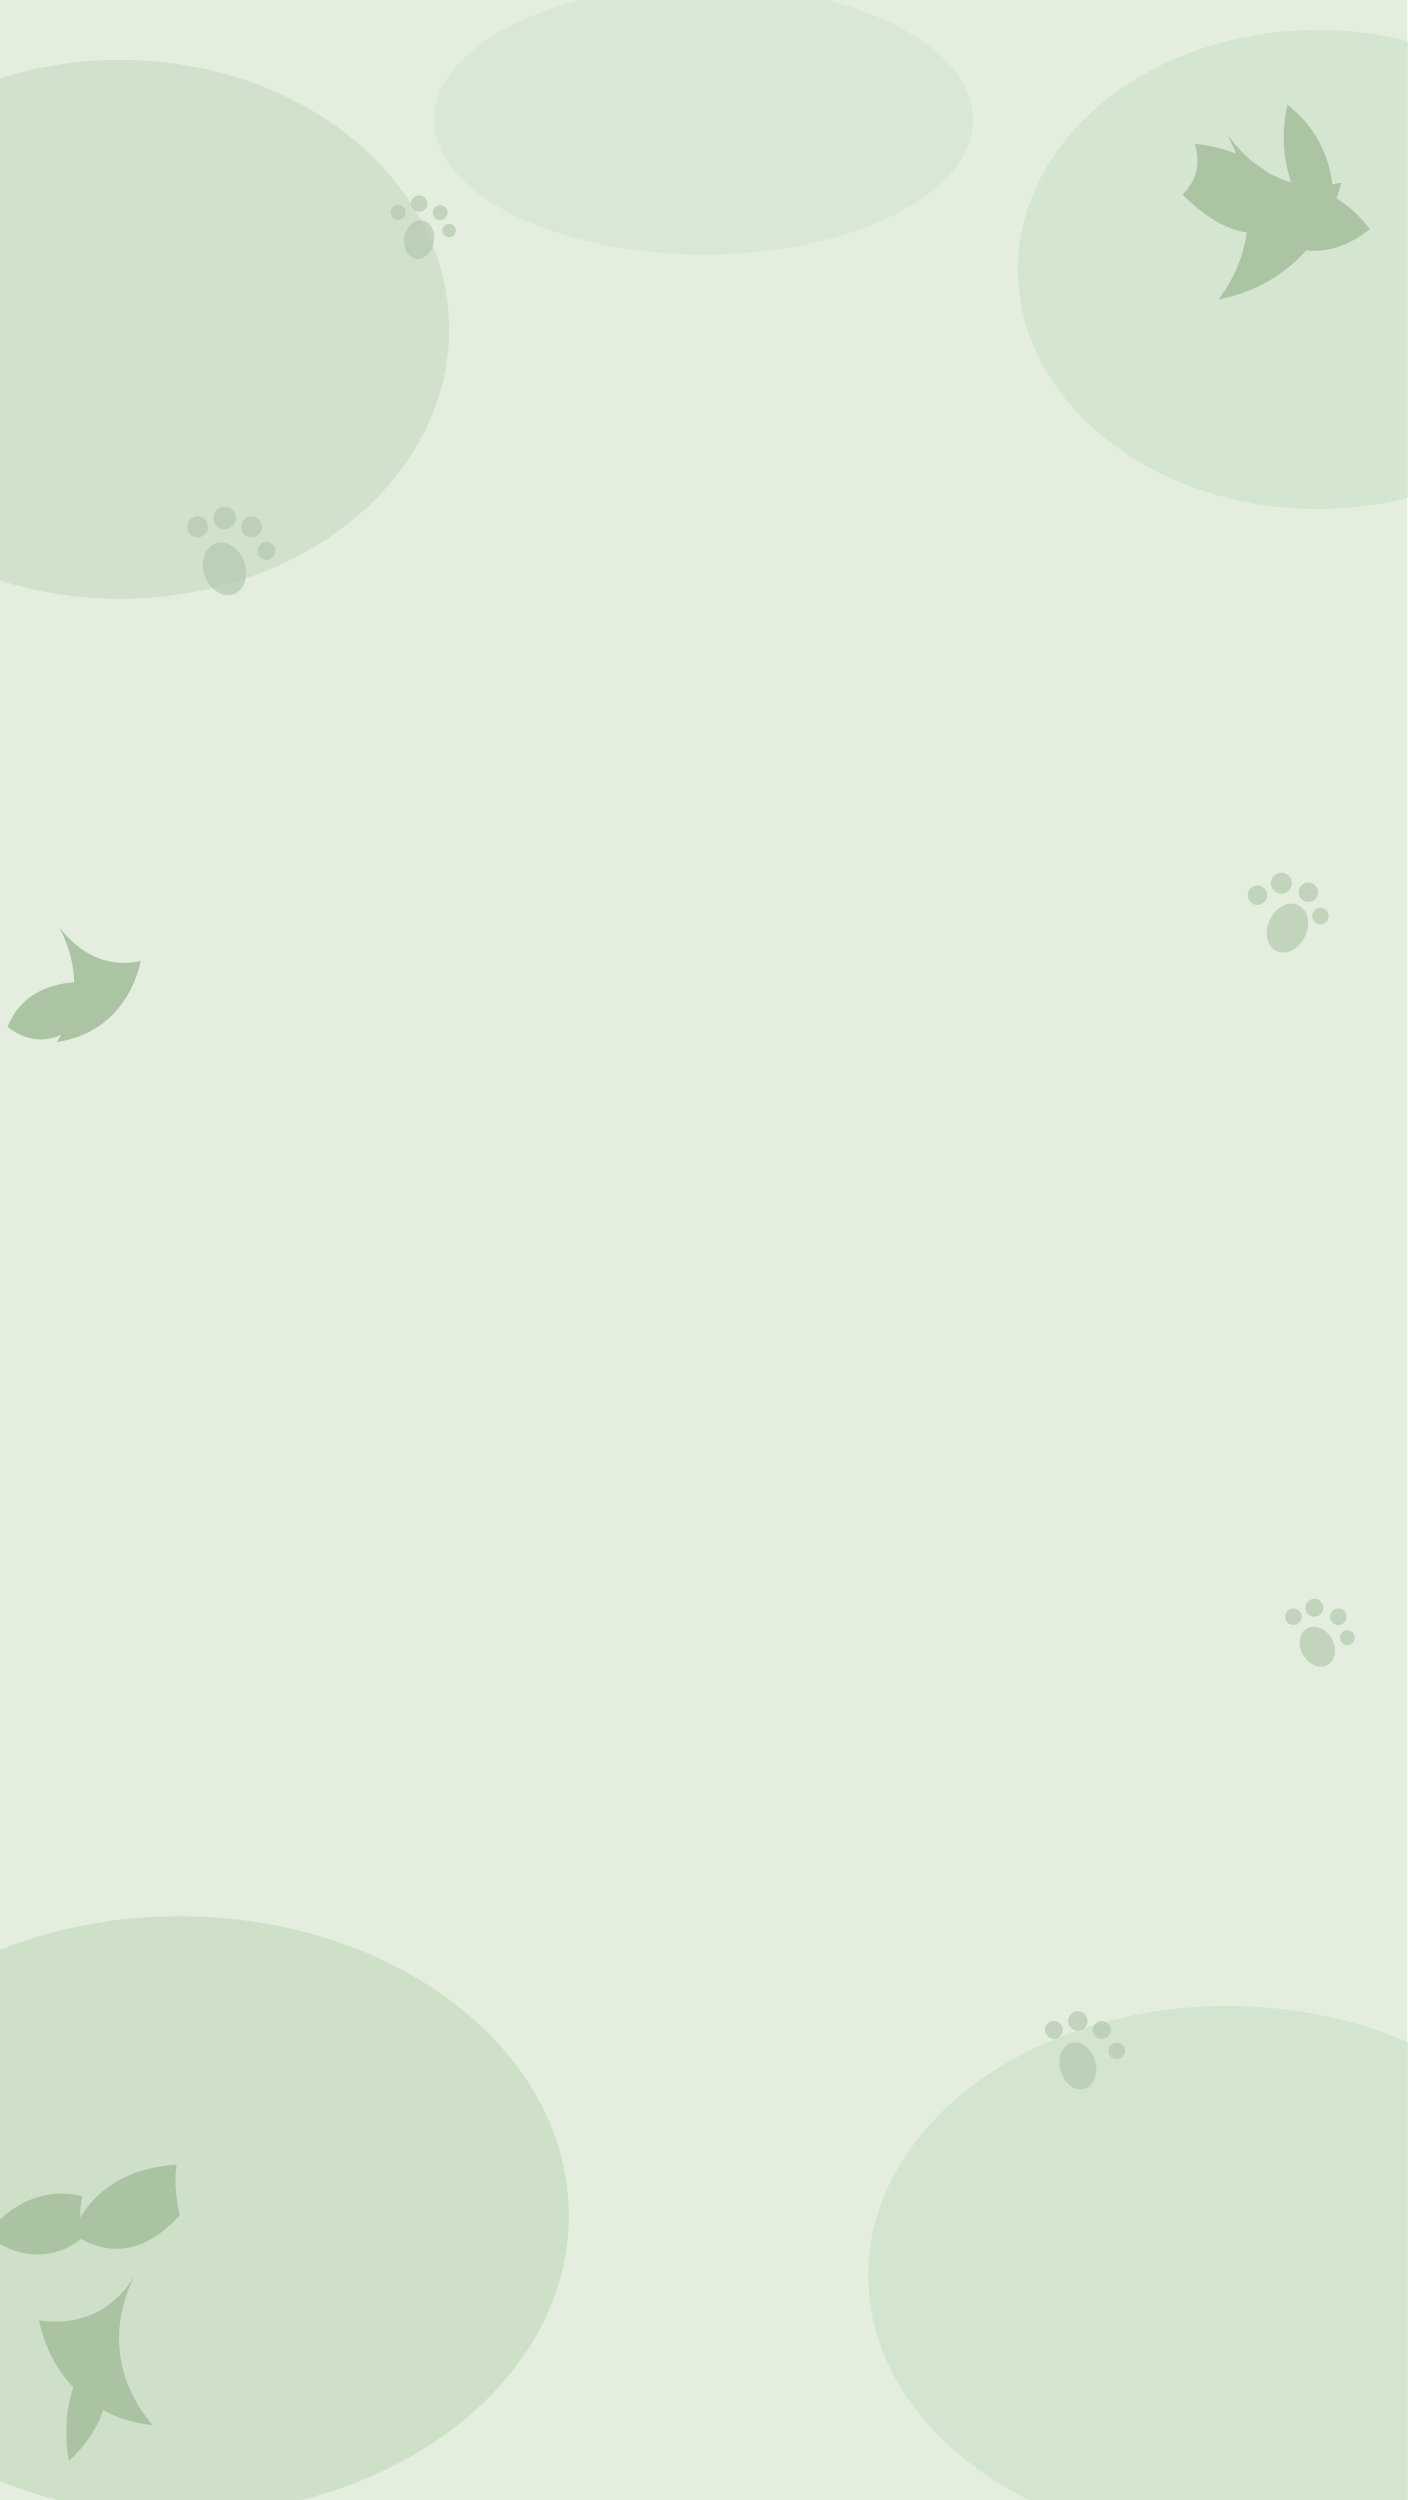
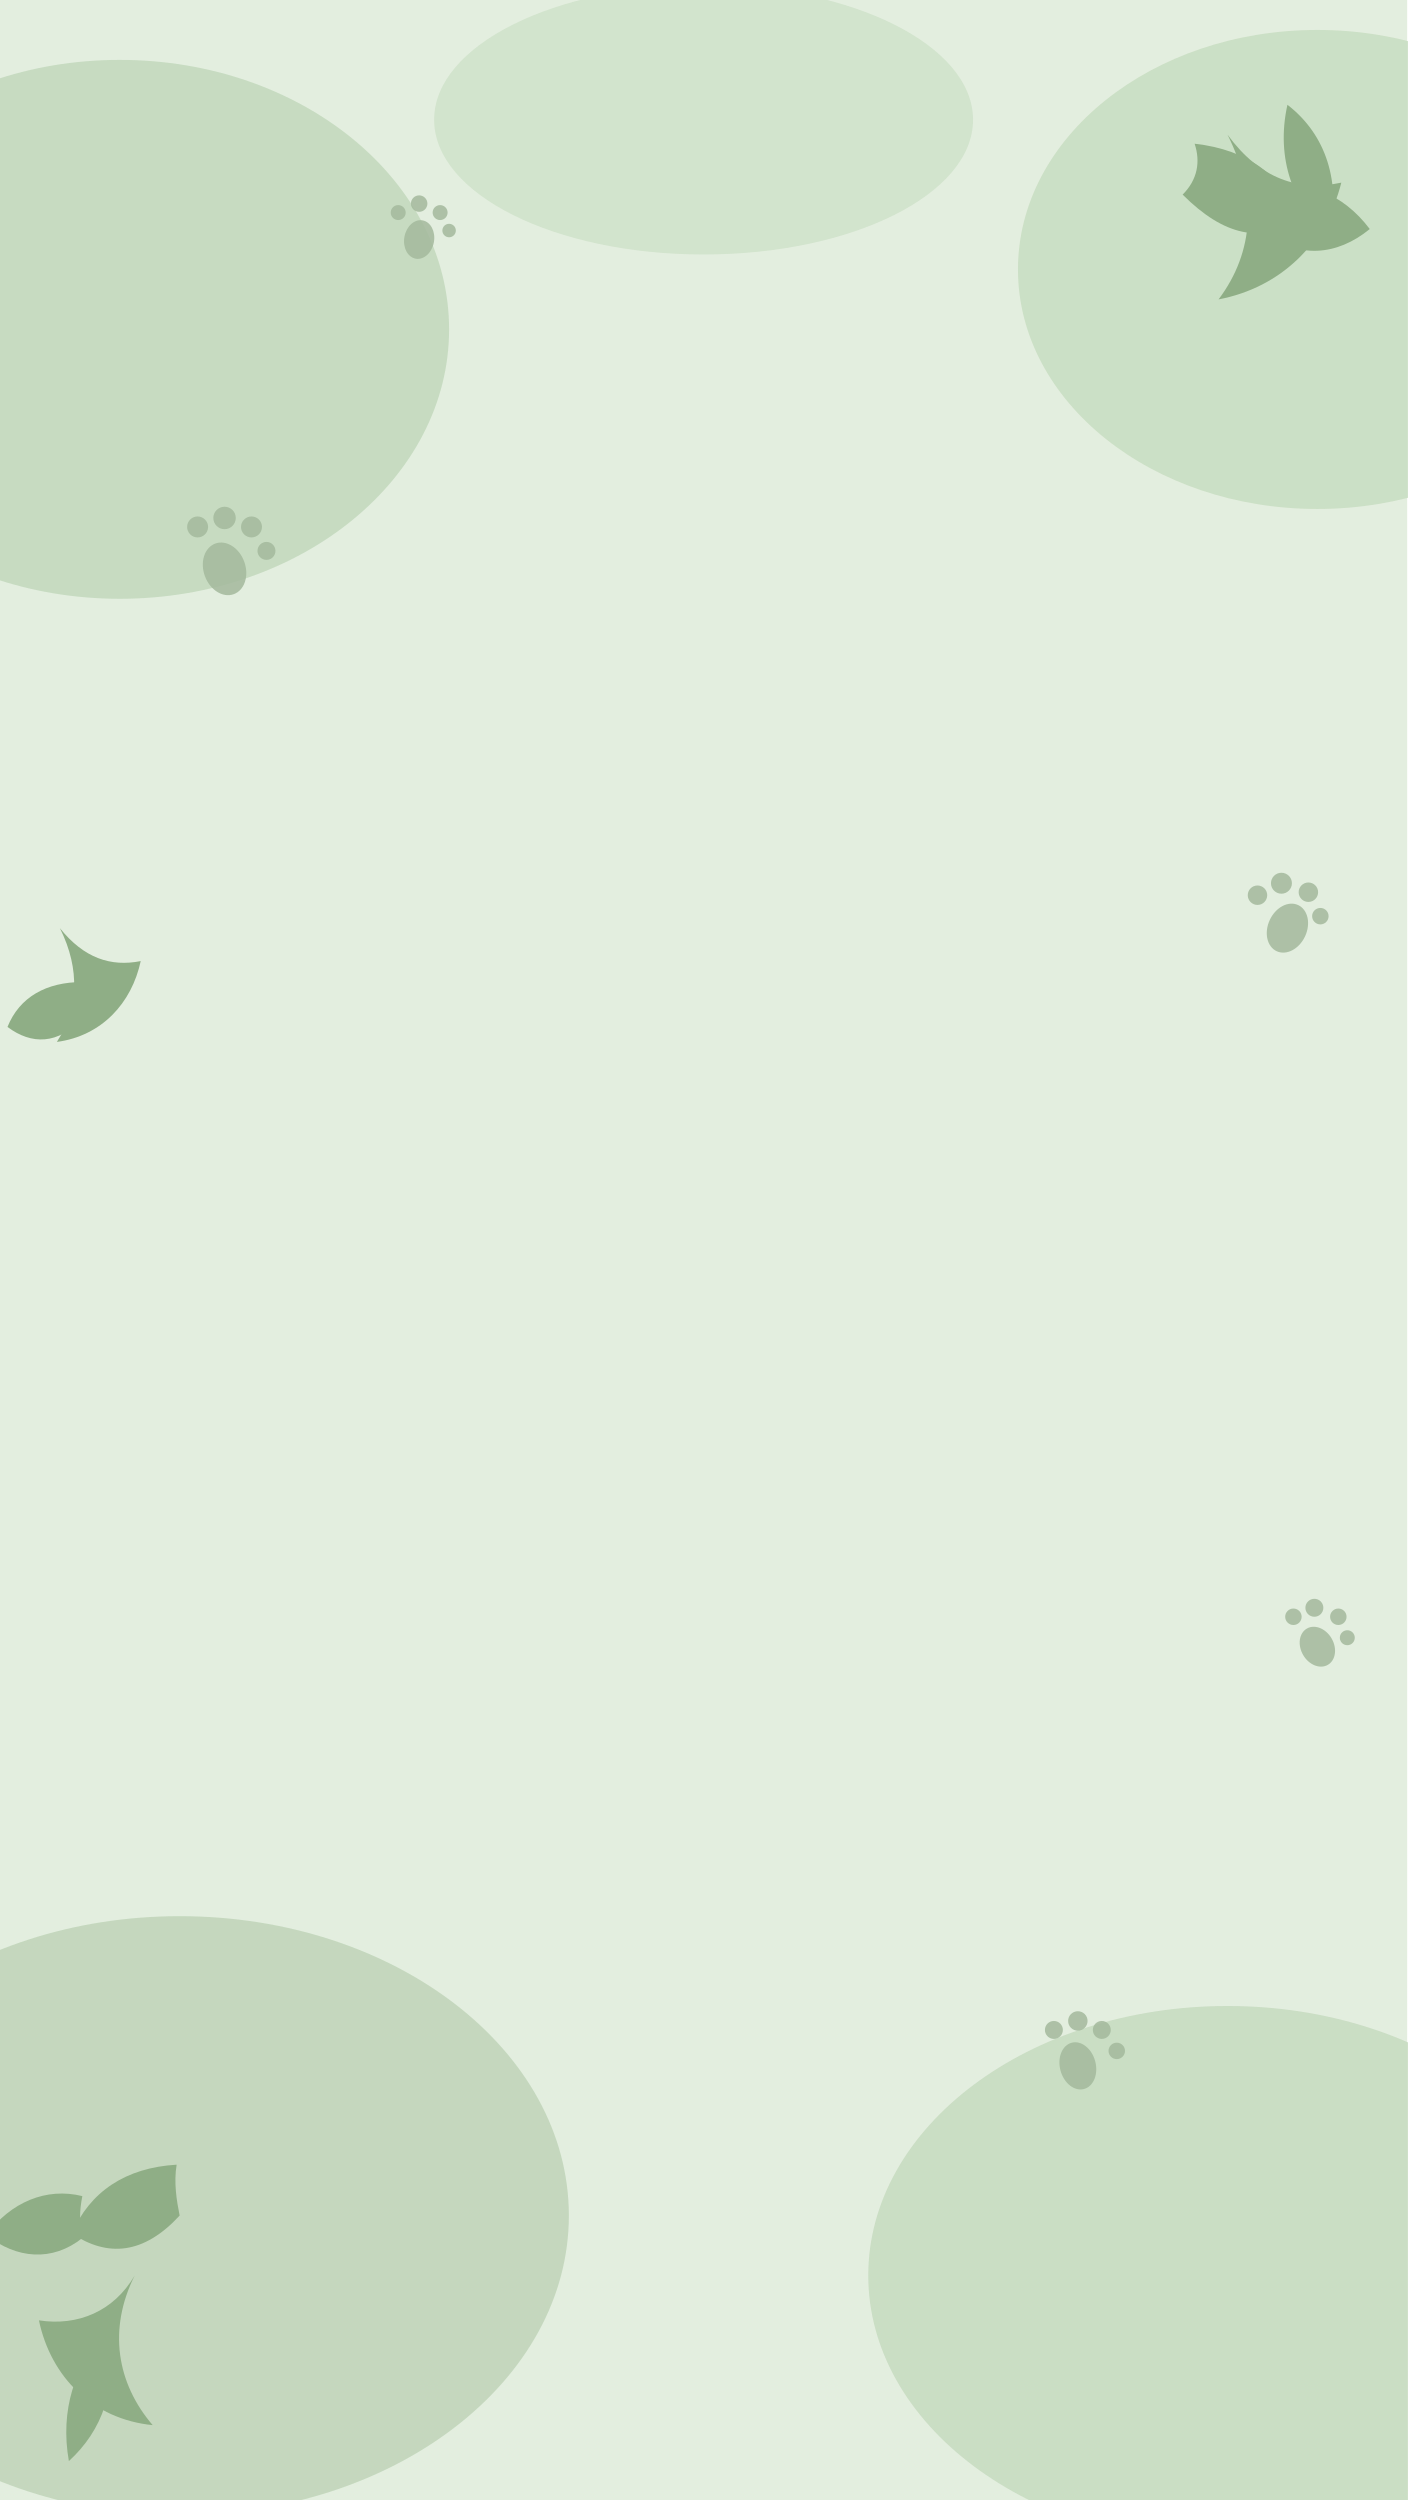
<svg xmlns="http://www.w3.org/2000/svg" width="940" height="1670" viewBox="0 0 940 1670" fill="none">
  <rect width="940" height="1670" fill="#E3EEDF" />
-   <ellipse cx="80" cy="220" rx="220" ry="180" fill="#C9DCC4" opacity=".7" />
-   <ellipse cx="880" cy="180" rx="200" ry="160" fill="#CDE0C8" opacity=".65" />
-   <ellipse cx="120" cy="1480" rx="260" ry="200" fill="#C6DAC1" opacity=".7" />
-   <ellipse cx="820" cy="1520" rx="240" ry="180" fill="#CBDEC6" opacity=".65" />
-   <ellipse cx="470" cy="80" rx="180" ry="90" fill="#D0E2CB" opacity=".5" />
-   <g fill="#A8C2A2" opacity=".95">
+   <ellipse cx="80" cy="220" rx="220" ry="180" fill="#C2D8BC" opacity=".85" />
+   <ellipse cx="880" cy="180" rx="200" ry="160" fill="#C6DCBF" opacity=".8" />
+   <ellipse cx="120" cy="1480" rx="260" ry="200" fill="#BFD4B8" opacity=".85" />
+   <ellipse cx="820" cy="1520" rx="240" ry="180" fill="#C4D9BD" opacity=".8" />
+   <ellipse cx="470" cy="80" rx="180" ry="90" fill="#C9DEC3" opacity=".65" />
+   <g fill="#8FAE86" opacity="1">
    <path d="M820 90c20 40 18 78-6 110 42-8 72-38 82-78-28 6-54-2-76-32z" />
    <path d="M790 130c28 28 52 32 78 18-10-30-34-48-70-52 4 12 2 24-8 34z" />
    <path d="M860 70c-8 36 4 68 28 88 8-36-2-68-28-88z" />
    <path d="M845 155c22 18 48 16 70-2-18-24-44-34-70-28 2 10 2 20 0 30z" />
    <path d="M90 1520c-18 36-12 72 12 100-40-4-68-32-76-70 26 4 50-6 64-30z" />
    <path d="M120 1480c-24 26-48 28-72 12 12-28 36-44 70-46-2 12 0 24 2 34z" />
    <path d="M70 1560c10 34-2 64-24 84-6-34 4-64 24-84z" />
    <path d="M55 1495c-20 16-44 14-64-2 16-22 40-32 64-26-2 10-2 18 0 28z" />
    <path d="M40 620c14 28 12 54-2 76 30-4 50-26 56-54-20 4-38-2-54-22z" />
    <path d="M55 680c-16 18-34 18-50 6 8-20 26-30 50-30-2 8 0 16 0 24z" />
  </g>
-   <g fill="#B4C9AE" opacity=".7">
+   <g fill="#A3B99C" opacity=".85">
    <ellipse cx="150" cy="380" rx="14" ry="18" transform="rotate(-20 150 380)" />
    <circle cx="132" cy="352" r="7" />
    <circle cx="150" cy="346" r="7.5" />
    <circle cx="168" cy="352" r="7" />
    <circle cx="178" cy="368" r="6" />
    <ellipse cx="860" cy="620" rx="13" ry="17" transform="rotate(25 860 620)" />
    <circle cx="840" cy="598" r="6.5" />
    <circle cx="856" cy="590" r="7" />
    <circle cx="874" cy="596" r="6.5" />
    <circle cx="882" cy="612" r="5.5" />
    <ellipse cx="720" cy="1380" rx="12" ry="16" transform="rotate(-15 720 1380)" />
    <circle cx="704" cy="1356" r="6" />
    <circle cx="720" cy="1350" r="6.5" />
    <circle cx="736" cy="1356" r="6" />
    <circle cx="746" cy="1370" r="5.5" />
    <ellipse cx="280" cy="160" rx="10" ry="13" transform="rotate(10 280 160)" />
    <circle cx="266" cy="142" r="5" />
    <circle cx="280" cy="136" r="5.5" />
    <circle cx="294" cy="142" r="5" />
    <circle cx="300" cy="154" r="4.5" />
    <ellipse cx="880" cy="1100" rx="11" ry="14" transform="rotate(-30 880 1100)" />
    <circle cx="864" cy="1080" r="5.5" />
    <circle cx="878" cy="1074" r="6" />
    <circle cx="894" cy="1080" r="5.5" />
    <circle cx="900" cy="1094" r="5" />
  </g>
</svg>
